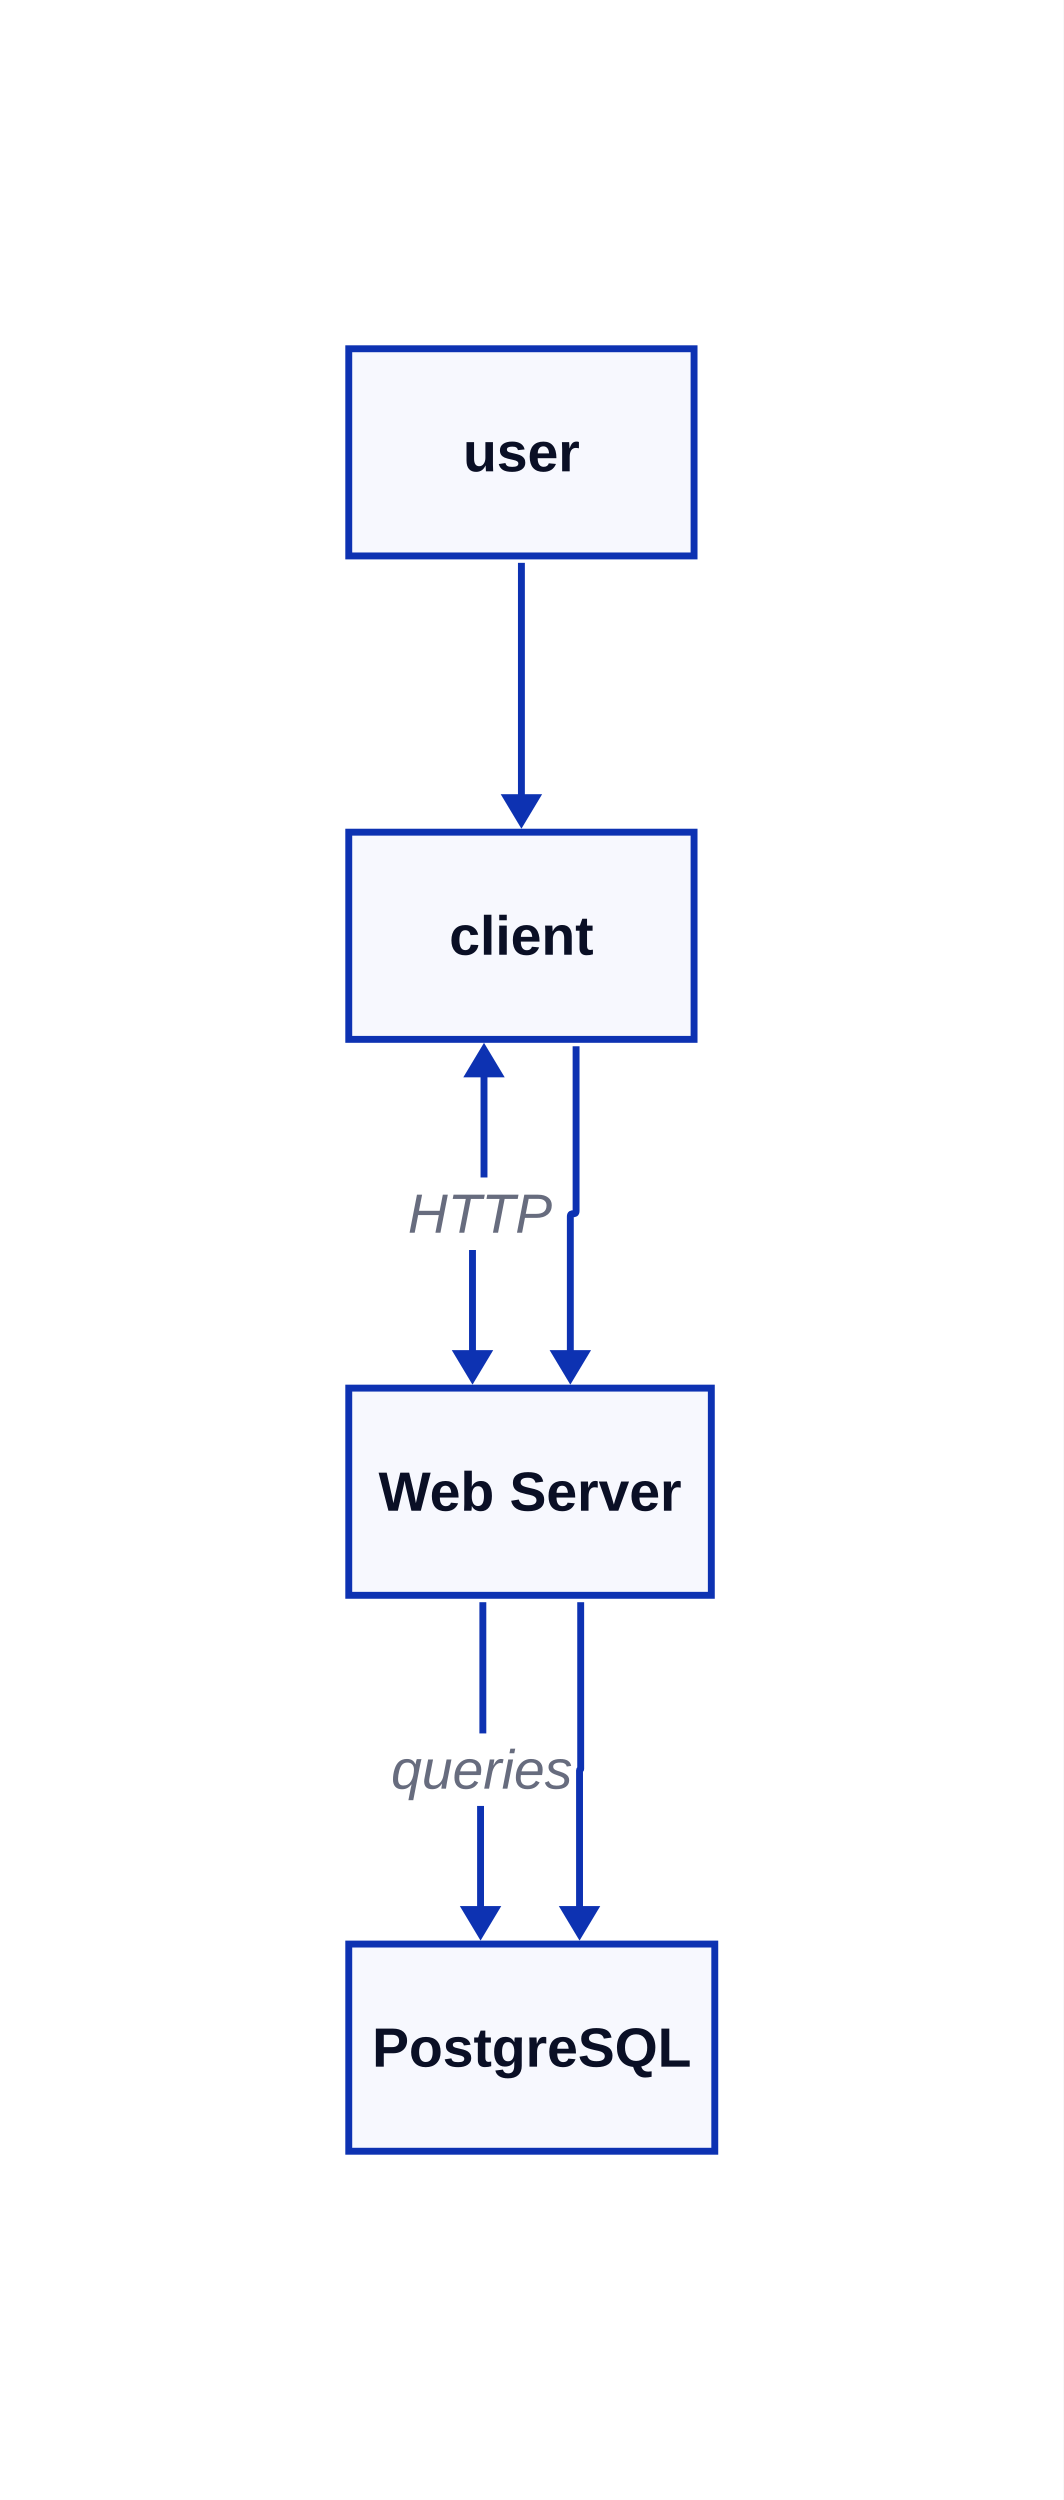
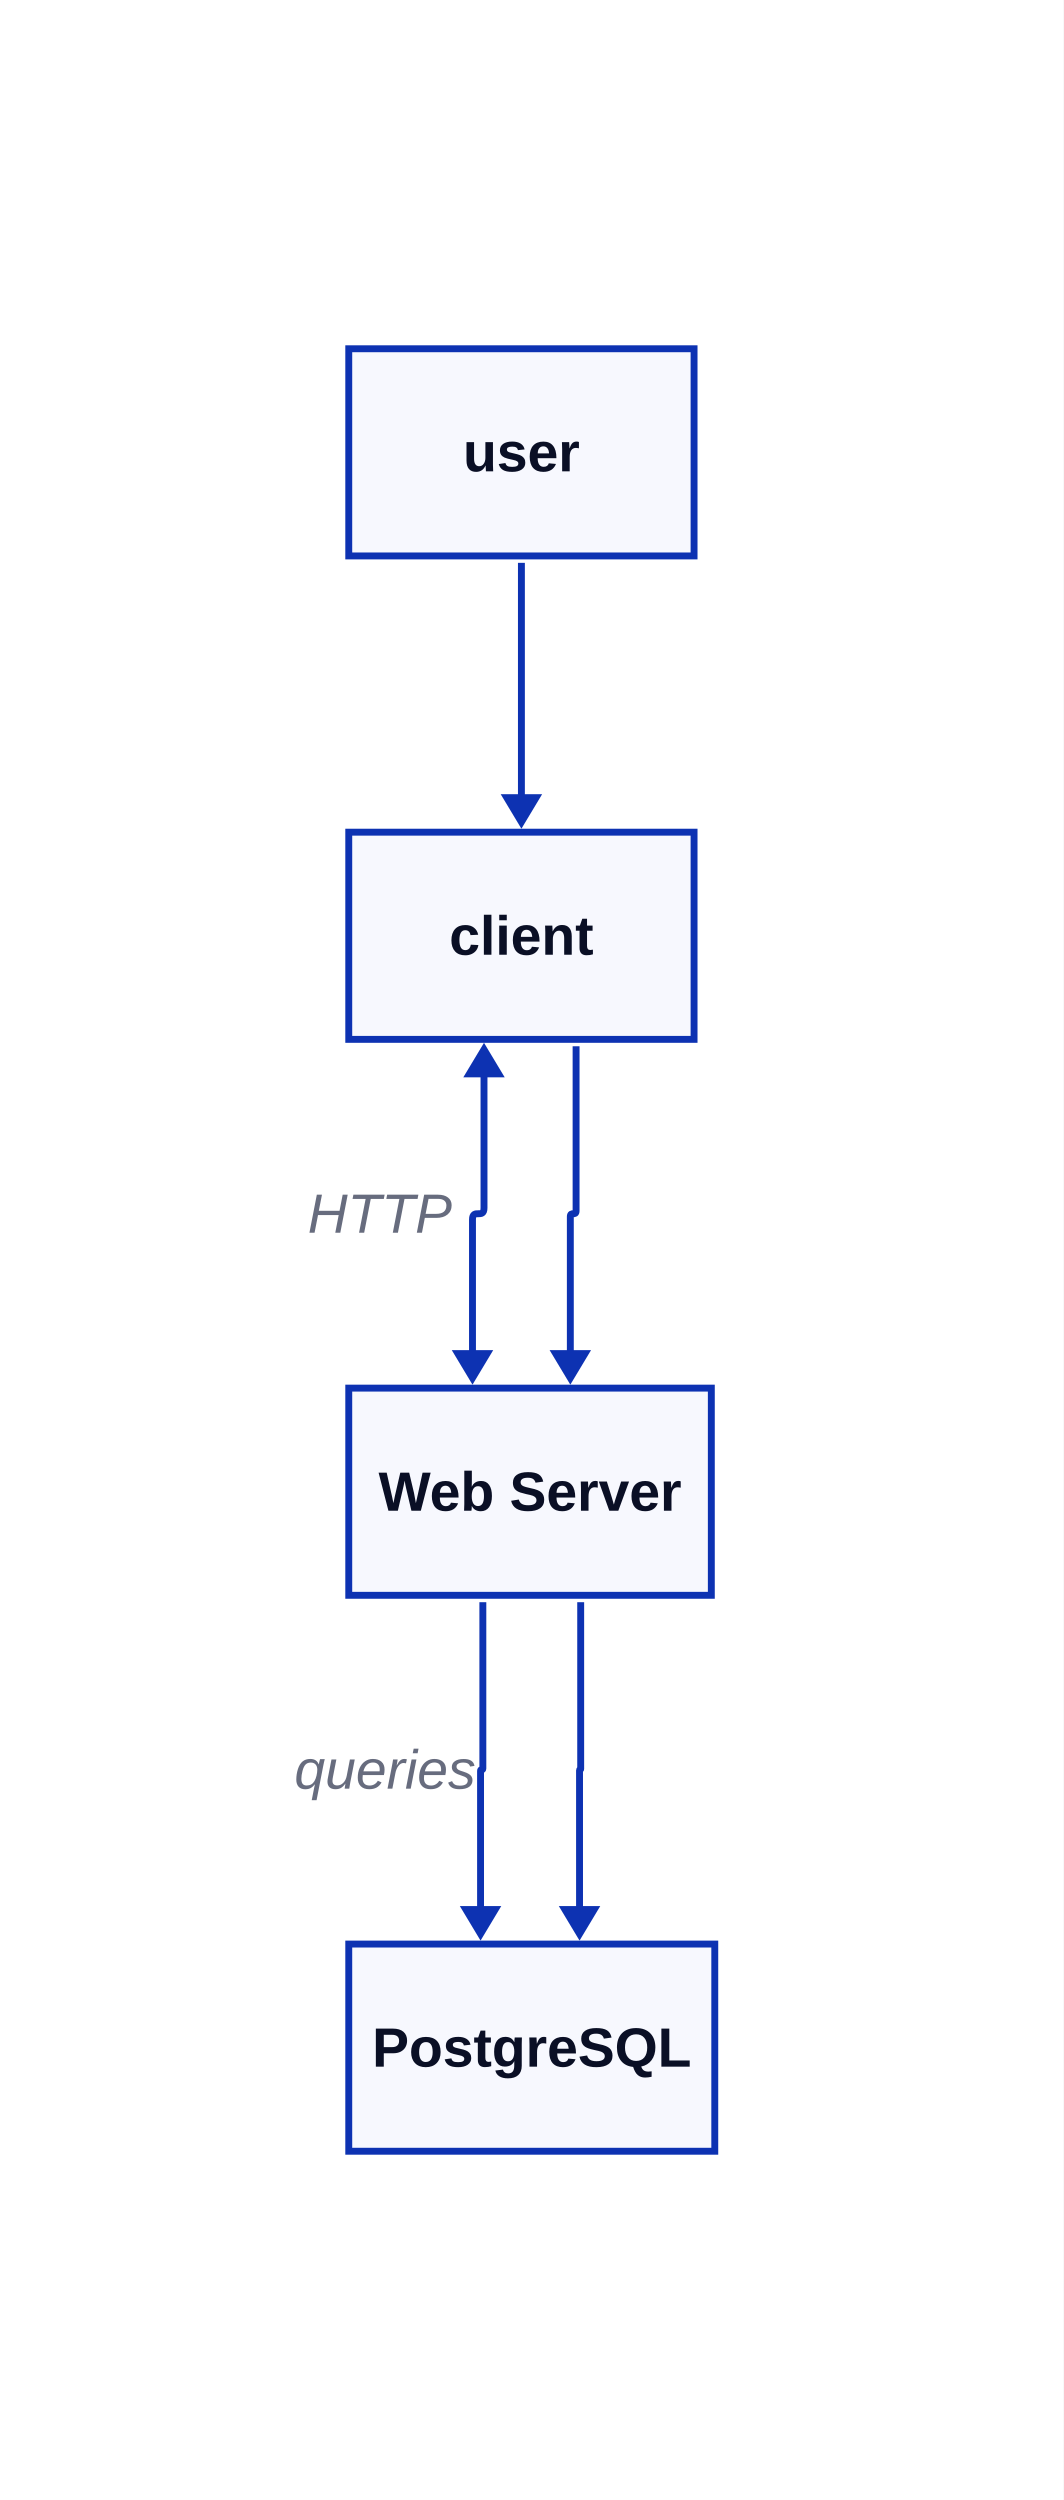
<svg xmlns="http://www.w3.org/2000/svg" width="308" height="724" viewBox="-101 -101 308 724" data-d2-version="0.2.0" class="d2-995504761 d2-svg">
  <defs>
    <mask id="edge-label-mask" maskUnits="userSpaceOnUse" x="-101" y="-101" width="308" height="724">
      <rect x="-101" y="-101" width="308" height="724" fill="white" />
-       <rect x="12" y="401" width="53" height="21" fill="black" />
-       <rect x="18" y="240" width="40" height="21" fill="black" />
+       <rect x="-16" y="401" width="53" height="21" fill="black" />
+       <rect x="-11" y="240" width="40" height="21" fill="black" />
    </mask>
    <marker id="mk-161592640" markerWidth="10" markerHeight="12" refX="7" refY="6" viewBox="0 0 10 12" orient="auto" markerUnits="userSpaceOnUse">
      <polygon points="0,0 10,6 0,12" fill="#0D32B2" stroke-width="2" />
    </marker>
    <marker id="mk-2090524415" markerWidth="10" markerHeight="12" refX="3" refY="6" viewBox="0 0 10 12" orient="auto" markerUnits="userSpaceOnUse">
      <polygon points="10,0 0,6 10,12" fill="#0D32B2" stroke-width="2" />
    </marker>
  </defs>
  <rect x="-101" y="-101" width="308" height="724" rx="0" fill="#FFFFFF" stroke-width="0" />
  <g id="base-layer">
    <rect x="0" y="301" width="105" height="60" fill="#F7F8FE" stroke="#0D32B2" stroke-width="2" rx="0" ry="0" />
    <rect x="0" y="462" width="106" height="60" fill="#F7F8FE" stroke="#0D32B2" stroke-width="2" rx="0" ry="0" />
    <rect x="0" y="140" width="100" height="60" fill="#F7F8FE" stroke="#0D32B2" stroke-width="2" rx="0" ry="0" />
    <rect x="0" y="0" width="100" height="60" fill="#F7F8FE" stroke="#0D32B2" stroke-width="2" rx="0" ry="0" />
    <path d="M 38.833 363 L 38.833 411.167 C 38.833 411.833 38.167 411.167 38.167 411.833 L 38.167 458" fill="none" stroke="#0D32B2" stroke-width="2" marker-end="url(#mk-161592640)" mask="url(#edge-label-mask)" />
-     <text x="38.5" y="417" text-anchor="middle" dominant-baseline="alphabetic" font-family="Arial, sans-serif" font-size="16" style="fill: #676C7E; font-style: italic">queries</text>
+     <text x="10.5" y="417" text-anchor="middle" dominant-baseline="alphabetic" font-family="Arial, sans-serif" font-size="16" style="fill: #676C7E; font-style: italic">queries</text>
    <path d="M 39.167 204 L 39.167 248.833 C 39.167 252.167 35.833 248.833 35.833 252.167 L 35.833 297" fill="none" stroke="#0D32B2" stroke-width="2" marker-start="url(#mk-2090524415)" marker-end="url(#mk-161592640)" mask="url(#edge-label-mask)" />
-     <text x="38" y="256" text-anchor="middle" dominant-baseline="alphabetic" font-family="Arial, sans-serif" font-size="16" style="fill: #676C7E; font-style: italic">HTTP</text>
+     <text x="9" y="256" text-anchor="middle" dominant-baseline="alphabetic" font-family="Arial, sans-serif" font-size="16" style="fill: #676C7E; font-style: italic">HTTP</text>
    <path d="M 50 62 L 50 136" fill="none" stroke="#0D32B2" stroke-width="2" marker-end="url(#mk-161592640)" mask="url(#edge-label-mask)" />
    <path d="M 65.833 202 L 65.833 249.667 C 65.833 251.333 64.167 249.667 64.167 251.333 L 64.167 297" fill="none" stroke="#0D32B2" stroke-width="2" marker-end="url(#mk-161592640)" mask="url(#edge-label-mask)" />
    <path d="M 67.167 363 L 67.167 411.333 C 67.167 411.667 66.833 411.333 66.833 411.667 L 66.833 458" fill="none" stroke="#0D32B2" stroke-width="2" marker-end="url(#mk-161592640)" mask="url(#edge-label-mask)" />
    <text x="52.5" y="336.5" text-anchor="middle" dominant-baseline="alphabetic" font-family="Arial, sans-serif" font-size="16" style="fill: #0A0F25; font-weight: 700">Web Server</text>
    <text x="53" y="497.5" text-anchor="middle" dominant-baseline="alphabetic" font-family="Arial, sans-serif" font-size="16" style="fill: #0A0F25; font-weight: 700">PostgreSQL</text>
    <text x="50" y="175.5" text-anchor="middle" dominant-baseline="alphabetic" font-family="Arial, sans-serif" font-size="16" style="fill: #0A0F25; font-weight: 700">client</text>
    <text x="50" y="35.5" text-anchor="middle" dominant-baseline="alphabetic" font-family="Arial, sans-serif" font-size="16" style="fill: #0A0F25; font-weight: 700">user</text>
  </g>
</svg>
